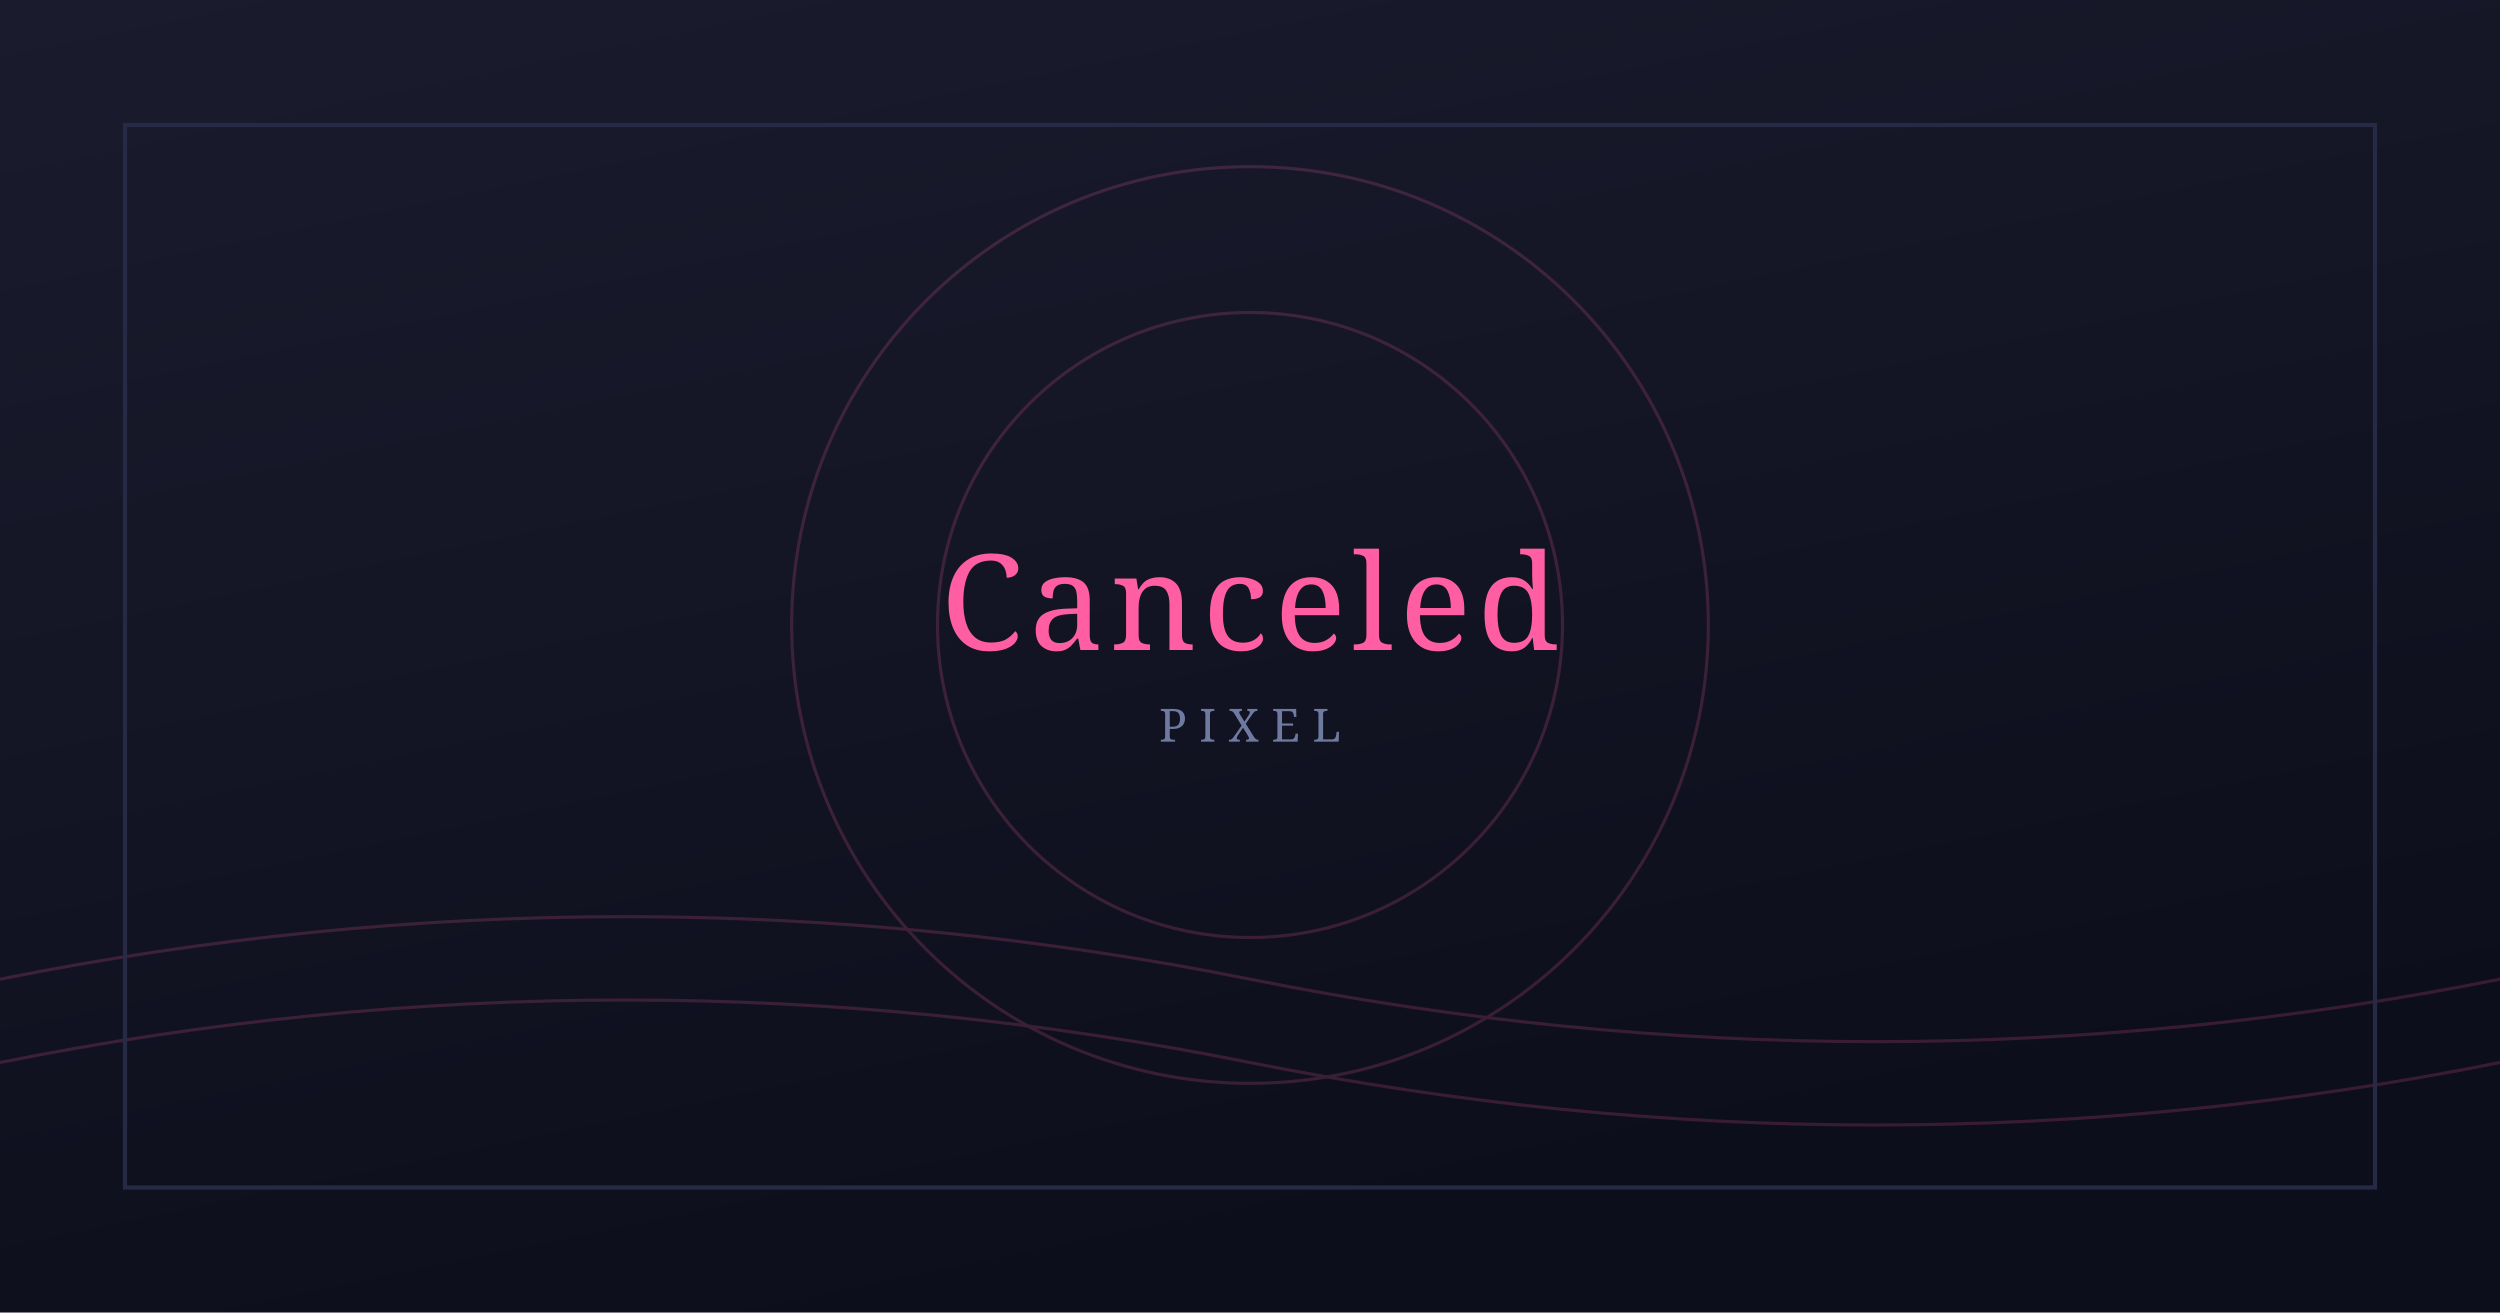
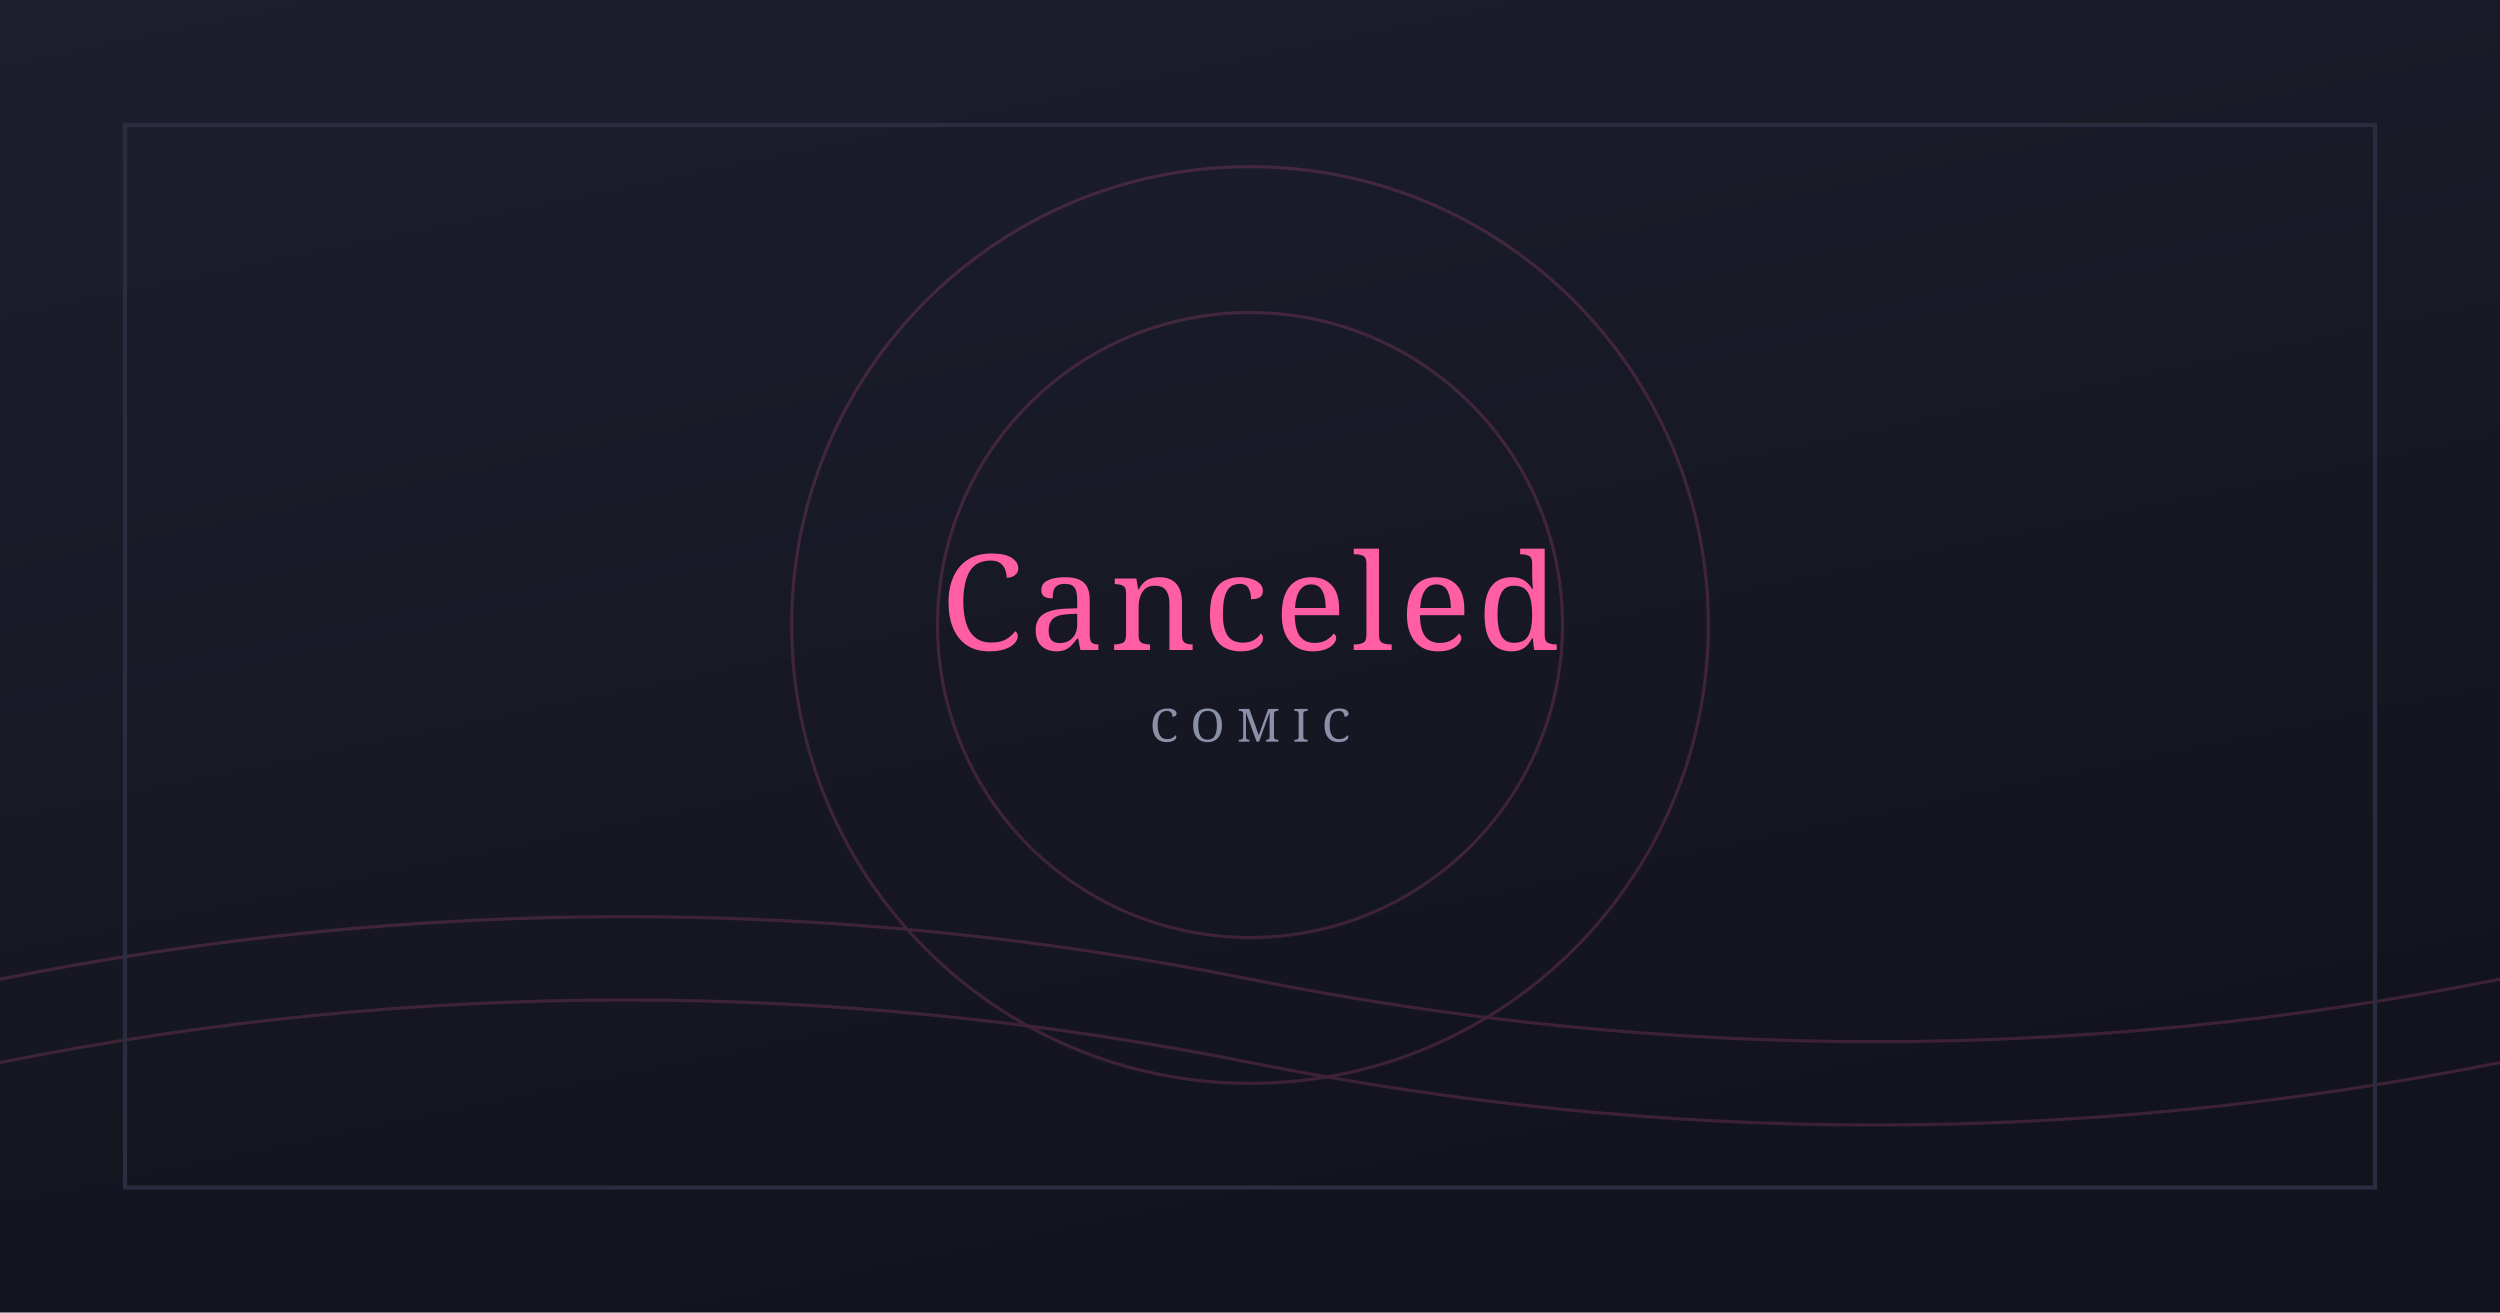
<svg xmlns="http://www.w3.org/2000/svg" viewBox="0 0 1200 630" preserveAspectRatio="xMidYMid slice">
  <defs>
    <linearGradient id="g" x1="0" y1="0" x2="0.4" y2="1">
-       <stop offset="0" stop-color="#1a1c2e" />
-       <stop offset="1" stop-color="#0d0e1b" />
+       <stop offset="0" stop-color="#1d1f2e" />
+       <stop offset="1" stop-color="#12131c" />
    </linearGradient>
  </defs>
  <rect width="1200" height="630" fill="url(#g)" />
  <g stroke="#ff5fa2" stroke-width="1.5" opacity="0.18" fill="none">
    <circle cx="600" cy="300" r="150" />
    <circle cx="600" cy="300" r="220" />
    <path d="M0 470 Q300 410 600 470 T1200 470" />
    <path d="M0 510 Q300 450 600 510 T1200 510" />
  </g>
-   <rect x="60" y="60" width="1080" height="510" fill="none" stroke="#262a44" stroke-width="2" />
+   <rect x="60" y="60" width="1080" height="510" fill="none" stroke="#2a2d40" stroke-width="2" />
  <text x="600" y="312" text-anchor="middle" font-family="Georgia, serif" font-size="64" fill="#ff5fa2" letter-spacing="3">Canceled</text>
-   <text x="600" y="356" text-anchor="middle" font-family="Georgia, serif" font-size="22" fill="#6f7aa0" letter-spacing="6">PIXEL</text>
+   <text x="600" y="356" text-anchor="middle" font-family="Georgia, serif" font-size="22" fill="#8b90a8" letter-spacing="6">COMIC</text>
</svg>
